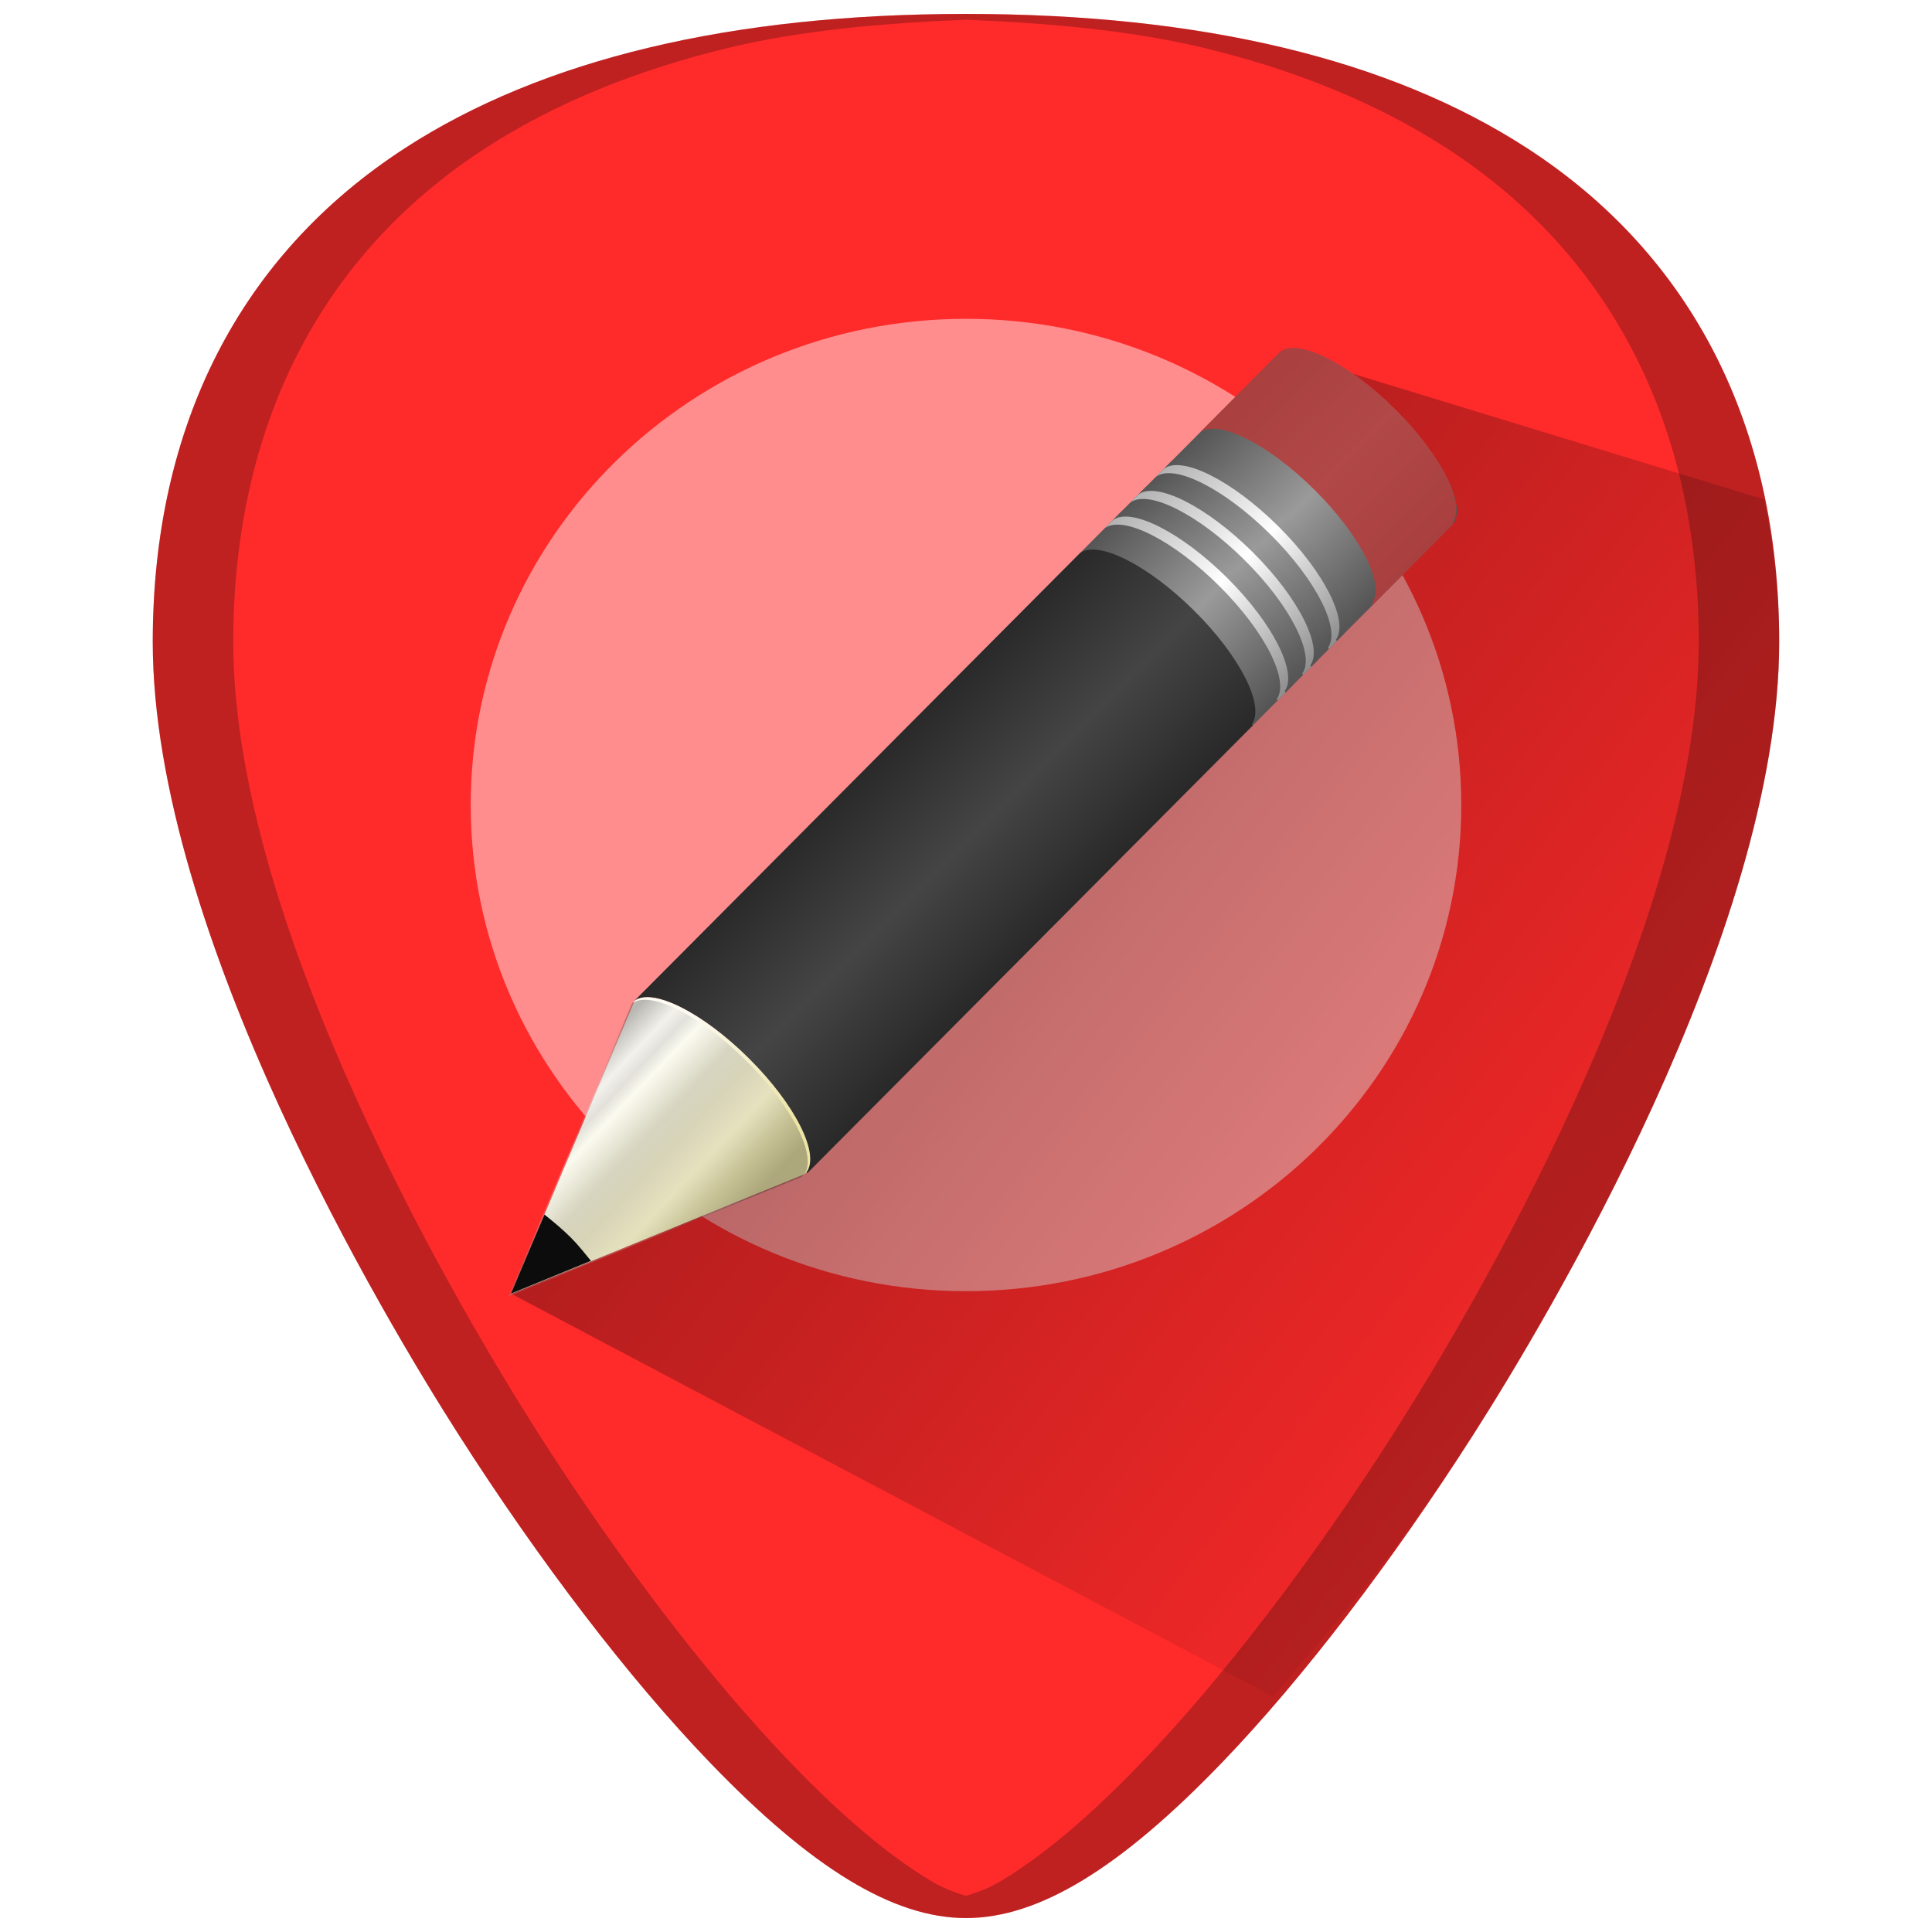
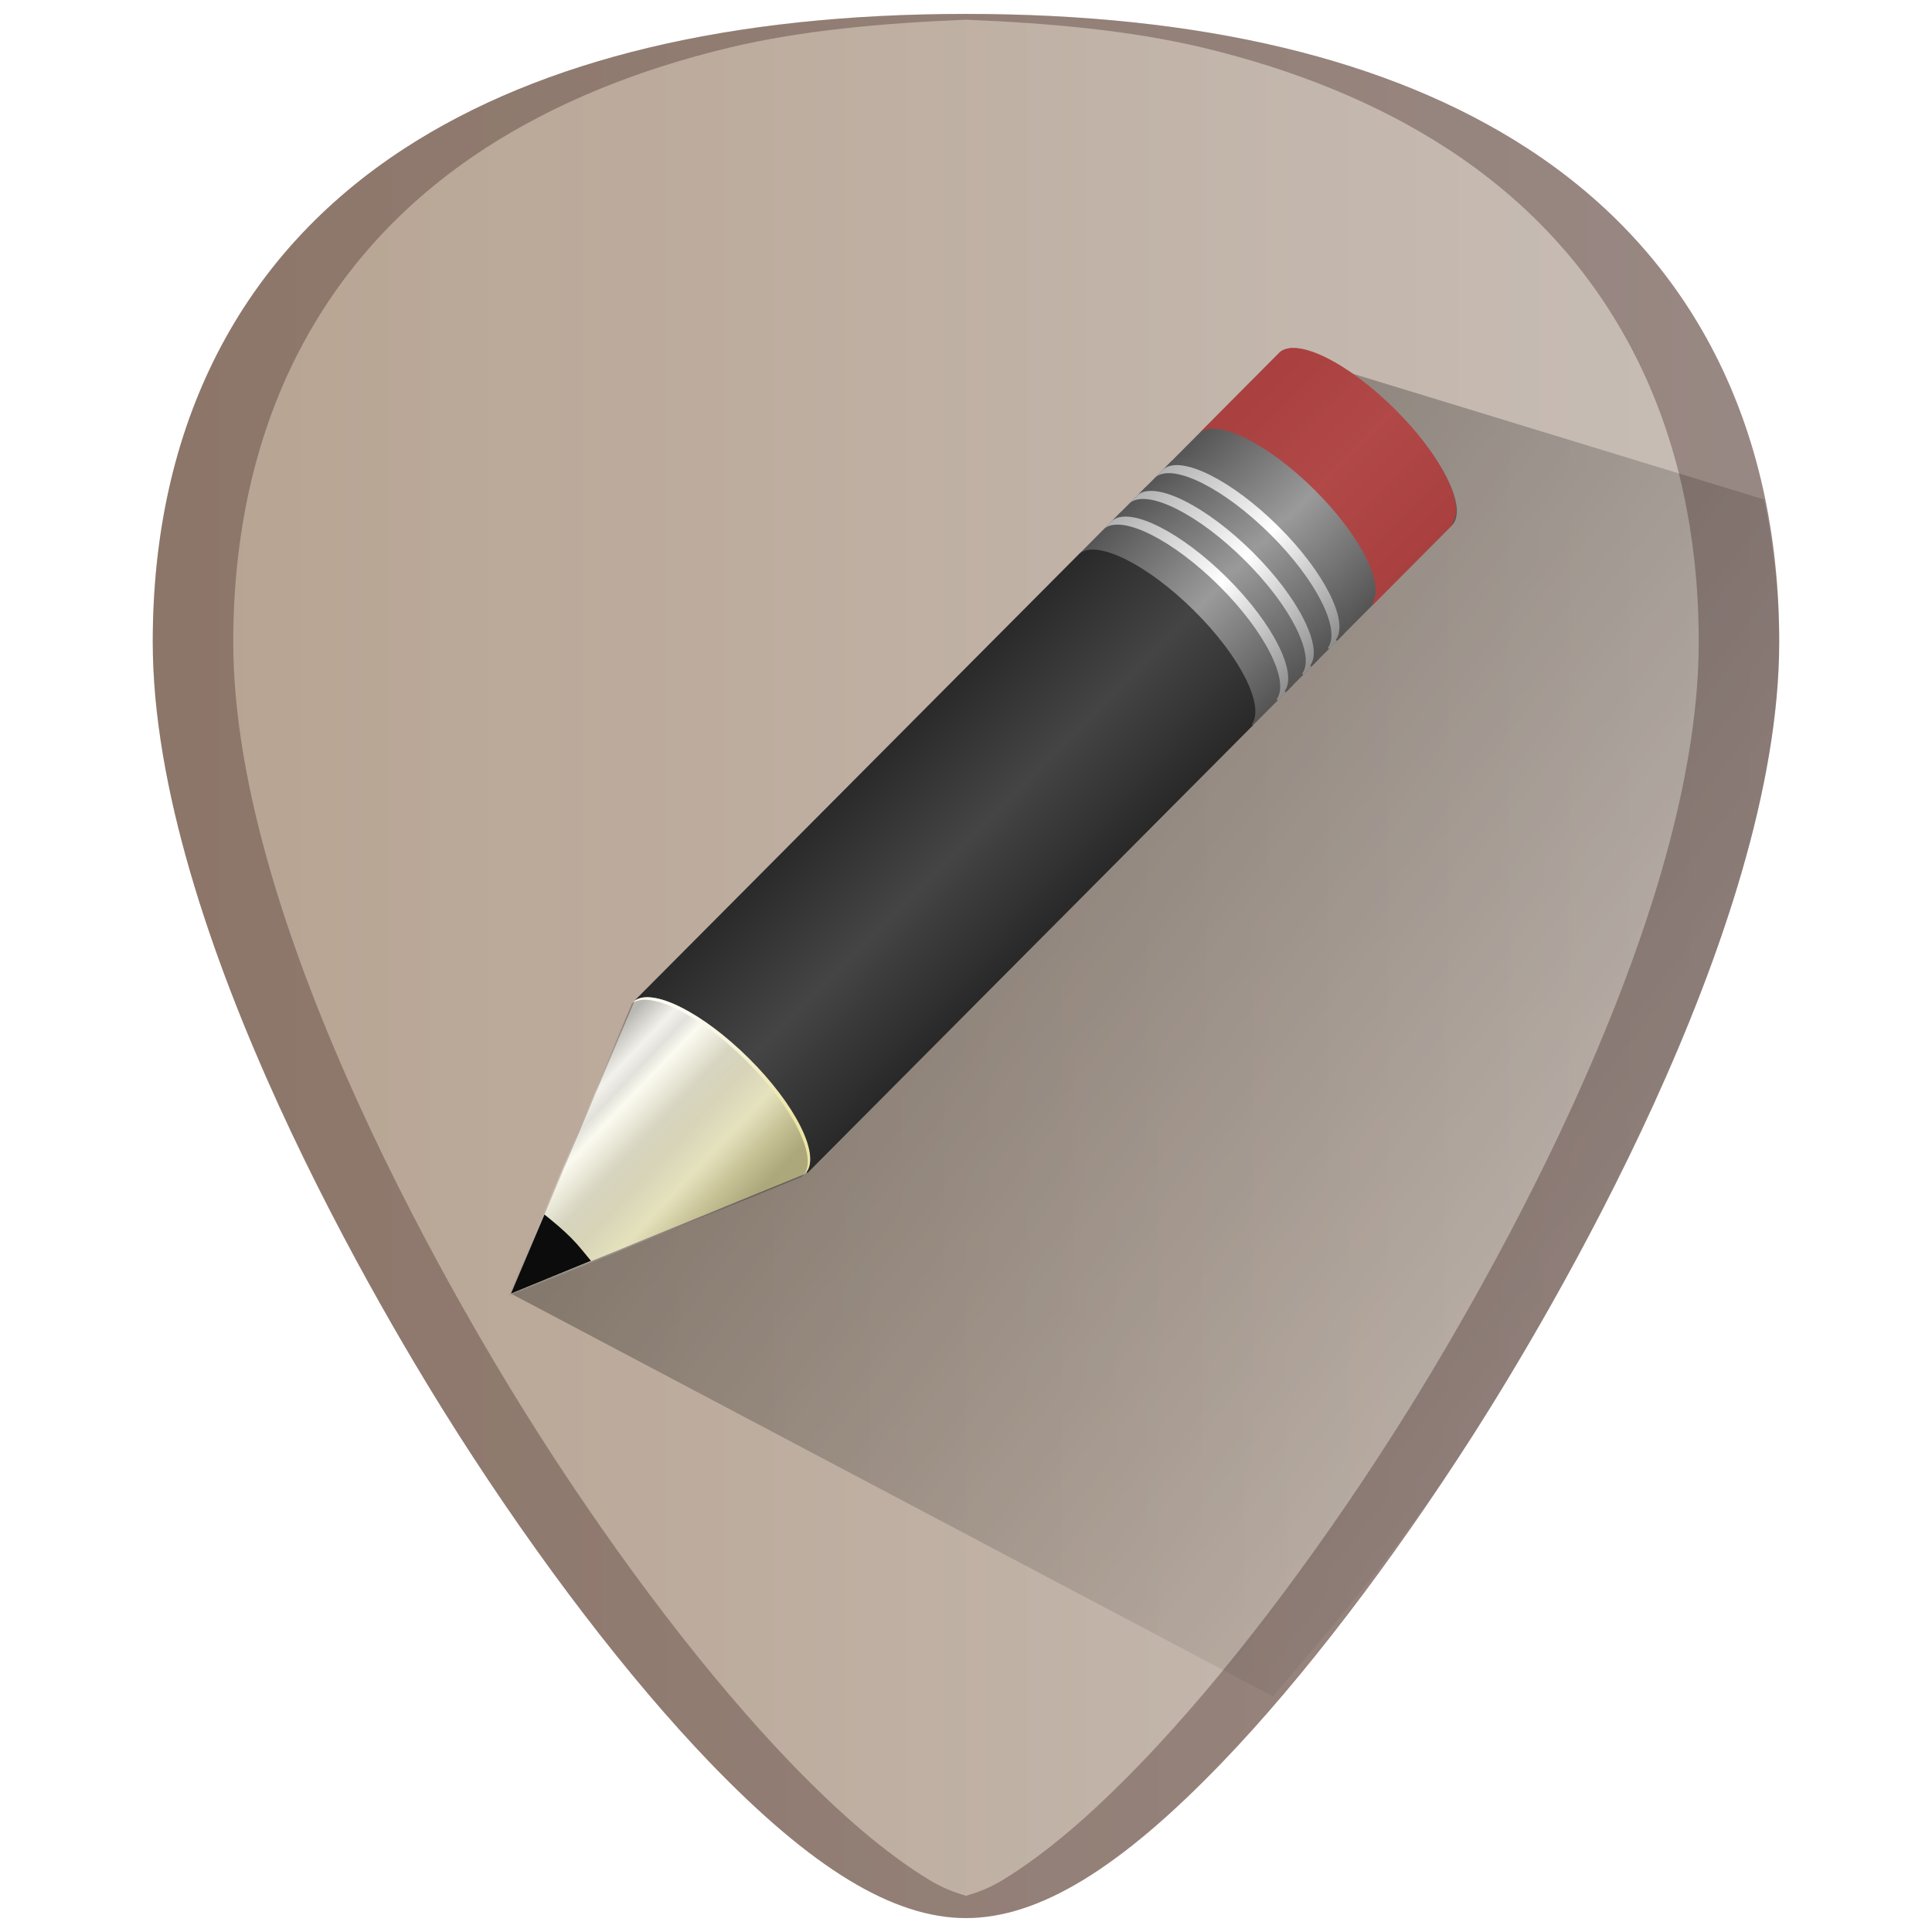
<svg xmlns="http://www.w3.org/2000/svg" xmlns:xlink="http://www.w3.org/1999/xlink" version="1.1" id="Capa_1" x="0px" y="0px" viewBox="0 0 48 48" xml:space="preserve" width="48" height="48">
  <defs id="defs39">
+     <linearGradient id="linearGradient896">
+       <stop style="stop-color:#b7a391;stop-opacity:1" offset="0" id="stop892" />
+       <stop style="stop-color:#c8beb7;stop-opacity:1" offset="1" id="stop894" />
+     </linearGradient>
    <linearGradient id="linearGradient1043">
      <stop style="stop-color:#000000;stop-opacity:1;" offset="0" id="stop1039" />
      <stop style="stop-color:#000000;stop-opacity:0;" offset="1" id="stop1041" />
    </linearGradient>
    <linearGradient id="linearGradient2670" x1="9" x2="9" y1="29.057" y2="26.03" gradientTransform="matrix(0.63801,-0.64114,0.85963,0.85535,-12.83152,10.56749)" gradientUnits="userSpaceOnUse">
      <stop id="stop2607" style="stop-color:#ece5a5" offset="0" />
      <stop id="stop2609" style="stop-color:#fcfbf2" offset="1" />
    </linearGradient>
    <linearGradient id="linearGradient2676" x1="30.038" x2="30.038" y1="24.99" y2="30" gradientTransform="matrix(0.63801,-0.64114,0.85963,0.85535,-11.49902,9.228485)" gradientUnits="userSpaceOnUse">
      <stop id="stop2599" style="stop-color:#b1b1b1" offset="0" />
      <stop id="stop2601" style="stop-color:#fff" offset=".5" />
      <stop id="stop2603" style="stop-color:#8f8f8f" offset="1" />
    </linearGradient>
    <linearGradient id="linearGradient2679" x1="30.038" x2="30.038" y1="24.99" y2="30" gradientTransform="matrix(0.63801,-0.64114,0.85963,0.85535,-11.31632,9.044486)" gradientUnits="userSpaceOnUse">
      <stop id="stop2591" style="stop-color:#565656" offset="0" />
      <stop id="stop2593" style="stop-color:#9a9a9a" offset=".5" />
      <stop id="stop2595" style="stop-color:#545454" offset="1" />
    </linearGradient>
    <linearGradient id="linearGradient2682" x1="30.038" x2="30.038" y1="24.99" y2="30" gradientTransform="matrix(0.63801,-0.64114,0.85963,0.85535,-12.13702,9.869485)" gradientUnits="userSpaceOnUse">
      <stop id="stop2583" style="stop-color:#b1b1b1" offset="0" />
      <stop id="stop2585" style="stop-color:#fff" offset=".5" />
      <stop id="stop2587" style="stop-color:#8f8f8f" offset="1" />
    </linearGradient>
    <linearGradient id="linearGradient2685" x1="30.038" x2="30.038" y1="24.99" y2="30" gradientTransform="matrix(0.63801,-0.64114,0.85963,0.85535,-11.95432,9.685486)" gradientUnits="userSpaceOnUse">
      <stop id="stop2575" style="stop-color:#565656" offset="0" />
      <stop id="stop2577" style="stop-color:#9a9a9a" offset=".5" />
      <stop id="stop2579" style="stop-color:#545454" offset="1" />
    </linearGradient>
    <linearGradient id="linearGradient2688" x1="30.038" x2="30.038" y1="24.99" y2="30" gradientTransform="matrix(0.63801,-0.64114,0.85963,0.85535,-12.77192,10.50749)" gradientUnits="userSpaceOnUse">
      <stop id="stop2567" style="stop-color:#b1b1b1" offset="0" />
      <stop id="stop2569" style="stop-color:#fff" offset=".5" />
      <stop id="stop2571" style="stop-color:#8f8f8f" offset="1" />
    </linearGradient>
    <linearGradient id="linearGradient2691" x1="30.038" x2="30.038" y1="24.99" y2="30" gradientTransform="matrix(0.63801,-0.64114,0.85963,0.85535,-12.58922,10.32349)" gradientUnits="userSpaceOnUse">
      <stop id="stop2559" style="stop-color:#565656" offset="0" />
      <stop id="stop2561" style="stop-color:#9a9a9a" offset=".5" />
      <stop id="stop2563" style="stop-color:#545454" offset="1" />
    </linearGradient>
    <linearGradient id="linearGradient2697" x1="23.576" x2="23.576" y1="25.357" y2="31.211" gradientTransform="matrix(0.65657,-0.65979,0.73452,0.73087,-8.394984,13.04066)" gradientUnits="userSpaceOnUse">
      <stop id="stop2541" style="stop-color:#181818" offset="0" />
      <stop id="stop2543" style="stop-color:#dbdbdb" offset=".135" />
      <stop id="stop2545" style="stop-color:#a4a4a4" offset=".202" />
      <stop id="stop2547" style="stop-color:#fff" offset=".27" />
      <stop id="stop2549" style="stop-color:#8d8d8d" offset=".447" />
      <stop id="stop2551" style="stop-color:#959595" offset=".571" />
      <stop id="stop2553" style="stop-color:#cecece" offset=".72" />
      <stop id="stop2555" style="stop-color:#181818" offset="1" />
    </linearGradient>
    <linearGradient id="linearGradient2670-5" x1="9" x2="9" y1="29.057" y2="26.03" gradientTransform="matrix(0.63801,-0.64114,0.85963,0.85535,-11.10534,9.970712)" gradientUnits="userSpaceOnUse" xlink:href="#linearGradient2697">
      <stop id="stop2607-3" style="stop-color:#2b261c;stop-opacity:1" offset="0" />
      <stop id="stop2609-5" style="stop-color:#fcfbf2" offset="1" />
    </linearGradient>
    <linearGradient xlink:href="#linearGradient2697" id="linearGradient1015" x1="15.919" y1="26.135" x2="19.792" y2="29.828" gradientUnits="userSpaceOnUse" gradientTransform="translate(-1.788235,0.6588235)" />
    <linearGradient xlink:href="#linearGradient2685" id="linearGradient1017" gradientUnits="userSpaceOnUse" gradientTransform="matrix(0.65657,-0.65979,0.73452,0.73087,-10.18322,13.69949)" x1="23.576" y1="25.357" x2="23.576" y2="31.211" />
    <linearGradient xlink:href="#linearGradient1043" id="linearGradient1045" x1="12.507" y1="9.064" x2="44.203" y2="33.817" gradientUnits="userSpaceOnUse" />
    <linearGradient xlink:href="#linearGradient2685" id="linearGradient1098" gradientUnits="userSpaceOnUse" x1="29.82" y1="8.725" x2="36.173" y2="15.031" />
+     <linearGradient xlink:href="#linearGradient896" id="linearGradient898" x1="3.796" y1="24" x2="44.204" y2="24" gradientUnits="userSpaceOnUse" />
  </defs>
  <g id="g6" transform="translate(0,-464)">
</g>
  <g id="g8" transform="translate(0,-464)">
</g>
  <g id="g10" transform="translate(0,-464)">
</g>
  <g id="g12" transform="translate(0,-464)">
</g>
  <g id="g14" transform="translate(0,-464)">
</g>
  <g id="g16" transform="translate(0,-464)">
</g>
  <g id="g18" transform="translate(0,-464)">
</g>
  <g id="g20" transform="translate(0,-464)">
</g>
  <g id="g22" transform="translate(0,-464)">
</g>
  <g id="g24" transform="translate(0,-464)">
</g>
  <g id="g26" transform="translate(0,-464)">
</g>
  <g id="g28" transform="translate(0,-464)">
</g>
  <g id="g30" transform="translate(0,-464)">
</g>
  <g id="g32" transform="translate(0,-464)">
</g>
  <g id="g34" transform="translate(0,-464)">
</g>
-   <path style="fill:#ff2a2a;stroke-width:0.092" d="m 24.001,0.346 c -5.833,0 -10.522,1.12 -13.936,3.332 -4.101,2.657 -6.27,6.902 -6.27,12.271 0,7.227 5.806,16.885 7.586,19.674 2.032,3.183 4.25,6.08 6.246,8.156 2.542,2.644 4.568,3.875 6.373,3.875 1.805,0 3.829,-1.231 6.371,-3.875 1.996,-2.076 4.214,-4.973 6.246,-8.156 1.78,-2.788 7.586,-12.447 7.586,-19.674 9e-5,-5.37 -2.166,-9.614 -6.268,-12.271 C 34.523,1.466 29.834,0.346 24.001,0.346 Z" id="path833" />
-   <ellipse style="opacity:1;fill:#ffaaaa;fill-opacity:0.775;stroke:none;stroke-width:1.256" id="path888" cx="24" cy="20" rx="12.305" ry="12.079" />
-   <path style="fill:url(#linearGradient1045);fill-opacity:1;stroke:none;stroke-width:1px;stroke-linecap:butt;stroke-linejoin:miter;stroke-opacity:1;opacity:0.46" d="m 31.623,42.145 c 1.654,-1.906 3.37,-3.976 4.994,-6.521 0.89,-1.394 2.787,-4.505 4.461,-8.172 0.837,-1.833 1.619,-3.806 2.191,-5.771 0.572,-1.965 0.934,-3.924 0.934,-5.73 3e-5,-1.248 -0.142,-2.42 -0.373,-3.541 L 31.814,8.736 12.695,32.139 Z" id="path1019" />
-   <path id="rect2383" d="m 15.764,24.864 c 0.446,-0.335 1.697,0.293 2.847,1.437 1.147,1.141 1.751,2.363 1.424,2.813 -0.001,0.002 0.028,0.025 0.027,0.027 l 16.01,-16.089 c 0.406,-0.408 -0.225,-1.699 -1.411,-2.88 -1.186,-1.18 -2.48,-1.806 -2.887,-1.397 l -16.01,16.089 z" style="fill:url(#linearGradient1017);stroke:none;stroke-width:0.5;stroke-linejoin:round;fill-opacity:1.0" />
-   <path id="rect3175" d="m 29.82,10.739 c 0.446,-0.335 1.697,0.293 2.847,1.437 1.147,1.141 1.751,2.363 1.424,2.813 -0.001,0.002 0.028,0.025 0.027,0.027 l 1.954,-1.964 0.04,-0.04 c 0.001,-0.002 -0.028,-0.025 -0.027,-0.027 0.327,-0.45 -0.277,-1.672 -1.424,-2.813 -1.15,-1.144 -2.401,-1.772 -2.847,-1.437 l -0.04,0.04 -1.954,1.964 h 3e-6 z" style="opacity:0.8;fill:#ff2a2a;stroke:none;stroke-width:0.5;stroke-linejoin:round" />
-   <path id="path3208" d="m 15.764,24.864 c 0.446,-0.335 1.697,0.293 2.847,1.437 1.147,1.141 1.751,2.363 1.424,2.813 -0.001,0.002 0.028,0.025 0.027,0.027 l 11.026,-11.08 0.04,-0.04 c 0.001,-0.002 -0.028,-0.025 -0.027,-0.027 0.327,-0.45 -0.277,-1.672 -1.424,-2.813 -1.15,-1.144 -2.401,-1.772 -2.847,-1.437 l -0.04,0.04 -11.026,11.08 h -5e-6 z" style="opacity:0.6;fill:#0c0c0c;stroke:none" />
-   <path id="path3233" d="m 27.63,12.94 c 0.446,-0.335 1.697,0.293 2.847,1.437 1.147,1.141 1.751,2.363 1.424,2.813 -0.001,0.002 0.028,0.025 0.027,0.027 l 0.199,-0.2 c 0.001,-0.002 -0.028,-0.025 -0.027,-0.027 0.327,-0.45 -0.277,-1.672 -1.424,-2.813 -1.15,-1.144 -2.401,-1.772 -2.847,-1.437 z" style="fill:url(#linearGradient2691)" />
-   <path id="path3216" d="m 27.447,13.124 c 0.446,-0.335 1.697,0.293 2.847,1.437 1.147,1.141 1.751,2.363 1.424,2.813 -0.001,0.002 0.028,0.025 0.027,0.027 l 0.199,-0.2 c 0.001,-0.002 -0.028,-0.025 -0.027,-0.027 0.327,-0.45 -0.277,-1.672 -1.424,-2.813 -1.15,-1.144 -2.401,-1.772 -2.847,-1.437 z" style="fill:url(#linearGradient2688)" />
-   <path id="path3248" d="m 28.265,12.302 c 0.446,-0.335 1.697,0.293 2.847,1.437 1.147,1.141 1.751,2.363 1.424,2.813 -0.001,0.002 0.028,0.025 0.027,0.027 l 0.199,-0.2 c 0.001,-0.002 -0.028,-0.025 -0.027,-0.027 0.327,-0.45 -0.277,-1.672 -1.424,-2.813 -1.15,-1.144 -2.401,-1.772 -2.847,-1.437 z" style="fill:url(#linearGradient2685)" />
-   <path id="path3250" d="m 28.082,12.486 c 0.446,-0.335 1.697,0.293 2.847,1.437 1.147,1.141 1.751,2.363 1.424,2.813 -0.001,0.002 0.028,0.025 0.027,0.027 l 0.199,-0.2 c 0.001,-0.002 -0.028,-0.025 -0.027,-0.027 0.327,-0.45 -0.277,-1.672 -1.424,-2.813 -1.15,-1.144 -2.401,-1.772 -2.847,-1.437 z" style="fill:url(#linearGradient2682)" />
-   <path id="path3256" d="m 28.903,11.661 c 0.446,-0.335 1.697,0.293 2.847,1.437 1.147,1.141 1.751,2.363 1.424,2.813 -0.001,0.002 0.028,0.025 0.027,0.027 l 0.199,-0.2 c 0.001,-0.002 -0.028,-0.025 -0.027,-0.027 0.327,-0.45 -0.277,-1.672 -1.424,-2.813 -1.15,-1.144 -2.401,-1.772 -2.847,-1.437 z" style="fill:url(#linearGradient2679)" />
-   <path id="path3258" d="m 28.72,11.845 c 0.446,-0.335 1.697,0.293 2.847,1.437 1.147,1.141 1.751,2.363 1.424,2.813 -0.001,0.002 0.028,0.025 0.027,0.027 l 0.199,-0.2 c 0.001,-0.002 -0.028,-0.025 -0.027,-0.027 0.327,-0.45 -0.277,-1.672 -1.424,-2.813 -1.15,-1.144 -2.401,-1.772 -2.847,-1.437 l -0.199,0.2 z" style="fill:url(#linearGradient2676)" />
-   <path id="path3270" d="m 12.696,32.146 7.284,-2.971 0.062,-0.062 c 0.327,-0.45 -0.285,-1.672 -1.432,-2.813 -1.15,-1.144 -2.4,-1.768 -2.845,-1.434 l -3.068,7.279 h -5e-6 z" style="fill:url(#linearGradient2670);fill-rule:evenodd;stroke:none;stroke-width:0.5" />
-   <path id="path3270-6" d="m 12.634,32.209 7.284,-2.971 0.062,-0.062 c 0.327,-0.45 -0.285,-1.672 -1.432,-2.813 -1.15,-1.144 -2.4,-1.768 -2.845,-1.434 l -3.068,7.279 h -5e-6 z" style="opacity:0.3;fill:url(#linearGradient1015);fill-opacity:1;fill-rule:evenodd;stroke:none;stroke-width:0.5" />
-   <path id="path3281" d="m 13.527,30.175 -0.832,1.964 1.987,-0.814 c -0.159,-0.191 -0.306,-0.384 -0.497,-0.575 -0.22,-0.219 -0.437,-0.397 -0.658,-0.575 z" style="fill:#0c0c0c;fill-rule:evenodd;stroke:none;stroke-width:0.5" />
-   <path id="rect3175-9" d="m 29.82,10.739 c 0.446,-0.335 1.697,0.293 2.847,1.437 1.147,1.141 1.751,2.363 1.424,2.813 -0.001,0.002 0.028,0.025 0.027,0.027 l 1.954,-1.964 0.04,-0.04 c 0.001,-0.002 -0.028,-0.025 -0.027,-0.027 0.327,-0.45 -0.277,-1.672 -1.424,-2.813 -1.15,-1.144 -2.401,-1.772 -2.847,-1.437 l -0.04,0.04 -1.954,1.964 h 3e-6 z" style="opacity:0.38;fill:url(#linearGradient1098);stroke:none;stroke-width:0.5;stroke-linejoin:round;fill-opacity:1" />
-   <path style="fill:#280b0b;stroke-width:0.092;opacity:0.3" d="M 24 0.346 C 18.167 0.346 13.478 1.466 10.064 3.678 C 5.963 6.335 3.795 10.579 3.795 15.949 C 3.795 23.176 9.601 32.835 11.381 35.623 C 13.413 38.806 15.631 41.703 17.627 43.779 C 20.169 46.424 22.195 47.654 24 47.654 C 25.805 47.654 27.829 46.424 30.371 43.779 C 32.367 41.703 34.585 38.806 36.617 35.623 C 38.397 32.835 44.205 23.176 44.205 15.949 C 44.205 10.579 42.037 6.335 37.936 3.678 C 34.522 1.466 29.833 0.346 24 0.346 z M 24 0.49 C 26.113 0.575 28.121 0.762 29.877 1.182 C 31.041 1.46 32.128 1.809 33.139 2.225 C 34.149 2.641 35.082 3.125 35.936 3.678 C 36.961 4.342 37.867 5.105 38.646 5.961 C 39.426 6.816 40.08 7.765 40.607 8.797 C 41.135 9.829 41.534 10.946 41.801 12.141 C 42.068 13.335 42.205 14.607 42.205 15.949 C 42.205 17.756 41.842 19.714 41.27 21.68 C 40.697 23.645 39.915 25.618 39.078 27.451 C 37.404 31.118 35.507 34.229 34.617 35.623 C 32.585 38.806 30.367 41.703 28.371 43.779 C 27.1 45.101 25.96 46.071 24.91 46.709 C 24.591 46.903 24.292 47.016 24 47.1 C 23.709 47.016 23.41 46.903 23.092 46.709 C 22.042 46.071 20.898 45.101 19.627 43.779 C 17.631 41.703 15.413 38.806 13.381 35.623 C 12.491 34.229 10.596 31.118 8.922 27.451 C 8.085 25.618 7.303 23.645 6.73 21.68 C 6.158 19.714 5.795 17.756 5.795 15.949 C 5.795 14.607 5.932 13.335 6.199 12.141 C 6.467 10.946 6.865 9.829 7.393 8.797 C 7.92 7.765 8.575 6.816 9.355 5.961 C 10.135 5.105 11.039 4.342 12.064 3.678 C 12.918 3.125 13.853 2.641 14.863 2.225 C 15.874 1.809 16.961 1.46 18.125 1.182 C 19.881 0.762 21.888 0.575 24 0.49 z " id="path833-1" />
+   <g id="g927">
+     <path id="path833" d="m 24.001,0.346 c -5.833,0 -10.522,1.12 -13.936,3.332 -4.101,2.657 -6.27,6.902 -6.27,12.271 0,7.227 5.806,16.885 7.586,19.674 2.032,3.183 4.25,6.08 6.246,8.156 2.542,2.644 4.568,3.875 6.373,3.875 1.805,0 3.829,-1.231 6.371,-3.875 1.996,-2.076 4.214,-4.973 6.246,-8.156 1.78,-2.788 7.586,-12.447 7.586,-19.674 9e-5,-5.37 -2.166,-9.614 -6.268,-12.271 C 34.523,1.466 29.834,0.346 24.001,0.346 Z" style="fill:url(#linearGradient898);stroke-width:0.092;fill-opacity:1" />
+     <path id="path1019" d="m 31.623,42.145 c 1.654,-1.906 3.37,-3.976 4.994,-6.521 0.89,-1.394 2.787,-4.505 4.461,-8.172 0.837,-1.833 1.619,-3.806 2.191,-5.771 0.572,-1.965 0.934,-3.924 0.934,-5.73 3e-5,-1.248 -0.142,-2.42 -0.373,-3.541 L 31.814,8.736 12.695,32.139 Z" style="fill:url(#linearGradient1045);fill-opacity:1;stroke:none;stroke-width:1px;stroke-linecap:butt;stroke-linejoin:miter;stroke-opacity:1;opacity:0.46" />
+     <g id="g908">
+       <path id="rect2383" d="m 15.764,24.864 c 0.446,-0.335 1.697,0.293 2.847,1.437 1.147,1.141 1.751,2.363 1.424,2.813 -0.001,0.002 0.028,0.025 0.027,0.027 l 16.01,-16.089 c 0.406,-0.408 -0.225,-1.699 -1.411,-2.88 -1.186,-1.18 -2.48,-1.806 -2.887,-1.397 l -16.01,16.089 z" style="fill:url(#linearGradient1017);stroke:none;stroke-width:0.5;stroke-linejoin:round;fill-opacity:1.0" />
+       <path id="rect3175" d="m 29.82,10.739 c 0.446,-0.335 1.697,0.293 2.847,1.437 1.147,1.141 1.751,2.363 1.424,2.813 -0.001,0.002 0.028,0.025 0.027,0.027 l 1.954,-1.964 0.04,-0.04 c 0.001,-0.002 -0.028,-0.025 -0.027,-0.027 0.327,-0.45 -0.277,-1.672 -1.424,-2.813 -1.15,-1.144 -2.401,-1.772 -2.847,-1.437 l -0.04,0.04 -1.954,1.964 h 3e-6 z" style="opacity:0.8;fill:#ff2a2a;stroke:none;stroke-width:0.5;stroke-linejoin:round" />
+       <path id="path3208" d="m 15.764,24.864 c 0.446,-0.335 1.697,0.293 2.847,1.437 1.147,1.141 1.751,2.363 1.424,2.813 -0.001,0.002 0.028,0.025 0.027,0.027 l 11.026,-11.08 0.04,-0.04 c 0.001,-0.002 -0.028,-0.025 -0.027,-0.027 0.327,-0.45 -0.277,-1.672 -1.424,-2.813 -1.15,-1.144 -2.401,-1.772 -2.847,-1.437 l -0.04,0.04 -11.026,11.08 h -5e-6 z" style="opacity:0.6;fill:#0c0c0c;stroke:none" />
+       <path id="path3233" d="m 27.63,12.94 c 0.446,-0.335 1.697,0.293 2.847,1.437 1.147,1.141 1.751,2.363 1.424,2.813 -0.001,0.002 0.028,0.025 0.027,0.027 l 0.199,-0.2 c 0.001,-0.002 -0.028,-0.025 -0.027,-0.027 0.327,-0.45 -0.277,-1.672 -1.424,-2.813 -1.15,-1.144 -2.401,-1.772 -2.847,-1.437 z" style="fill:url(#linearGradient2691)" />
+       <path id="path3216" d="m 27.447,13.124 c 0.446,-0.335 1.697,0.293 2.847,1.437 1.147,1.141 1.751,2.363 1.424,2.813 -0.001,0.002 0.028,0.025 0.027,0.027 l 0.199,-0.2 c 0.001,-0.002 -0.028,-0.025 -0.027,-0.027 0.327,-0.45 -0.277,-1.672 -1.424,-2.813 -1.15,-1.144 -2.401,-1.772 -2.847,-1.437 z" style="fill:url(#linearGradient2688)" />
+       <path id="path3248" d="m 28.265,12.302 c 0.446,-0.335 1.697,0.293 2.847,1.437 1.147,1.141 1.751,2.363 1.424,2.813 -0.001,0.002 0.028,0.025 0.027,0.027 l 0.199,-0.2 c 0.001,-0.002 -0.028,-0.025 -0.027,-0.027 0.327,-0.45 -0.277,-1.672 -1.424,-2.813 -1.15,-1.144 -2.401,-1.772 -2.847,-1.437 z" style="fill:url(#linearGradient2685)" />
+       <path id="path3250" d="m 28.082,12.486 c 0.446,-0.335 1.697,0.293 2.847,1.437 1.147,1.141 1.751,2.363 1.424,2.813 -0.001,0.002 0.028,0.025 0.027,0.027 l 0.199,-0.2 c 0.001,-0.002 -0.028,-0.025 -0.027,-0.027 0.327,-0.45 -0.277,-1.672 -1.424,-2.813 -1.15,-1.144 -2.401,-1.772 -2.847,-1.437 z" style="fill:url(#linearGradient2682)" />
+       <path id="path3256" d="m 28.903,11.661 c 0.446,-0.335 1.697,0.293 2.847,1.437 1.147,1.141 1.751,2.363 1.424,2.813 -0.001,0.002 0.028,0.025 0.027,0.027 l 0.199,-0.2 c 0.001,-0.002 -0.028,-0.025 -0.027,-0.027 0.327,-0.45 -0.277,-1.672 -1.424,-2.813 -1.15,-1.144 -2.401,-1.772 -2.847,-1.437 z" style="fill:url(#linearGradient2679)" />
+       <path id="path3258" d="m 28.72,11.845 c 0.446,-0.335 1.697,0.293 2.847,1.437 1.147,1.141 1.751,2.363 1.424,2.813 -0.001,0.002 0.028,0.025 0.027,0.027 l 0.199,-0.2 c 0.001,-0.002 -0.028,-0.025 -0.027,-0.027 0.327,-0.45 -0.277,-1.672 -1.424,-2.813 -1.15,-1.144 -2.401,-1.772 -2.847,-1.437 l -0.199,0.2 z" style="fill:url(#linearGradient2676)" />
+       <path id="path3270" d="m 12.696,32.146 7.284,-2.971 0.062,-0.062 c 0.327,-0.45 -0.285,-1.672 -1.432,-2.813 -1.15,-1.144 -2.4,-1.768 -2.845,-1.434 l -3.068,7.279 h -5e-6 z" style="fill:url(#linearGradient2670);fill-rule:evenodd;stroke:none;stroke-width:0.5" />
+       <path id="path3270-6" d="m 12.634,32.209 7.284,-2.971 0.062,-0.062 c 0.327,-0.45 -0.285,-1.672 -1.432,-2.813 -1.15,-1.144 -2.4,-1.768 -2.845,-1.434 l -3.068,7.279 h -5e-6 z" style="opacity:0.3;fill:url(#linearGradient1015);fill-opacity:1;fill-rule:evenodd;stroke:none;stroke-width:0.5" />
+       <path id="path3281" d="m 13.527,30.175 -0.832,1.964 1.987,-0.814 c -0.159,-0.191 -0.306,-0.384 -0.497,-0.575 -0.22,-0.219 -0.437,-0.397 -0.658,-0.575 z" style="fill:#0c0c0c;fill-rule:evenodd;stroke:none;stroke-width:0.5" />
+       <path id="rect3175-9" d="m 29.82,10.739 c 0.446,-0.335 1.697,0.293 2.847,1.437 1.147,1.141 1.751,2.363 1.424,2.813 -0.001,0.002 0.028,0.025 0.027,0.027 l 1.954,-1.964 0.04,-0.04 c 0.001,-0.002 -0.028,-0.025 -0.027,-0.027 0.327,-0.45 -0.277,-1.672 -1.424,-2.813 -1.15,-1.144 -2.401,-1.772 -2.847,-1.437 l -0.04,0.04 -1.954,1.964 h 3e-6 z" style="opacity:0.38;fill:url(#linearGradient1098);stroke:none;stroke-width:0.5;stroke-linejoin:round;fill-opacity:1" />
+     </g>
+     <path id="path833-1" d="M 24 0.346 C 18.167 0.346 13.478 1.466 10.064 3.678 C 5.963 6.335 3.795 10.579 3.795 15.949 C 3.795 23.176 9.601 32.835 11.381 35.623 C 13.413 38.806 15.631 41.703 17.627 43.779 C 20.169 46.424 22.195 47.654 24 47.654 C 25.805 47.654 27.829 46.424 30.371 43.779 C 32.367 41.703 34.585 38.806 36.617 35.623 C 38.397 32.835 44.205 23.176 44.205 15.949 C 44.205 10.579 42.037 6.335 37.936 3.678 C 34.522 1.466 29.833 0.346 24 0.346 z M 24 0.49 C 26.113 0.575 28.121 0.762 29.877 1.182 C 31.041 1.46 32.128 1.809 33.139 2.225 C 34.149 2.641 35.082 3.125 35.936 3.678 C 36.961 4.342 37.867 5.105 38.646 5.961 C 39.426 6.816 40.08 7.765 40.607 8.797 C 41.135 9.829 41.534 10.946 41.801 12.141 C 42.068 13.335 42.205 14.607 42.205 15.949 C 42.205 17.756 41.842 19.714 41.27 21.68 C 40.697 23.645 39.915 25.618 39.078 27.451 C 37.404 31.118 35.507 34.229 34.617 35.623 C 32.585 38.806 30.367 41.703 28.371 43.779 C 27.1 45.101 25.96 46.071 24.91 46.709 C 24.591 46.903 24.292 47.016 24 47.1 C 23.709 47.016 23.41 46.903 23.092 46.709 C 22.042 46.071 20.898 45.101 19.627 43.779 C 17.631 41.703 15.413 38.806 13.381 35.623 C 12.491 34.229 10.596 31.118 8.922 27.451 C 8.085 25.618 7.303 23.645 6.73 21.68 C 6.158 19.714 5.795 17.756 5.795 15.949 C 5.795 14.607 5.932 13.335 6.199 12.141 C 6.467 10.946 6.865 9.829 7.393 8.797 C 7.92 7.765 8.575 6.816 9.355 5.961 C 10.135 5.105 11.039 4.342 12.064 3.678 C 12.918 3.125 13.853 2.641 14.863 2.225 C 15.874 1.809 16.961 1.46 18.125 1.182 C 19.881 0.762 21.888 0.575 24 0.49 z " style="fill:#280b0b;stroke-width:0.092;opacity:0.3" />
+   </g>
</svg>
